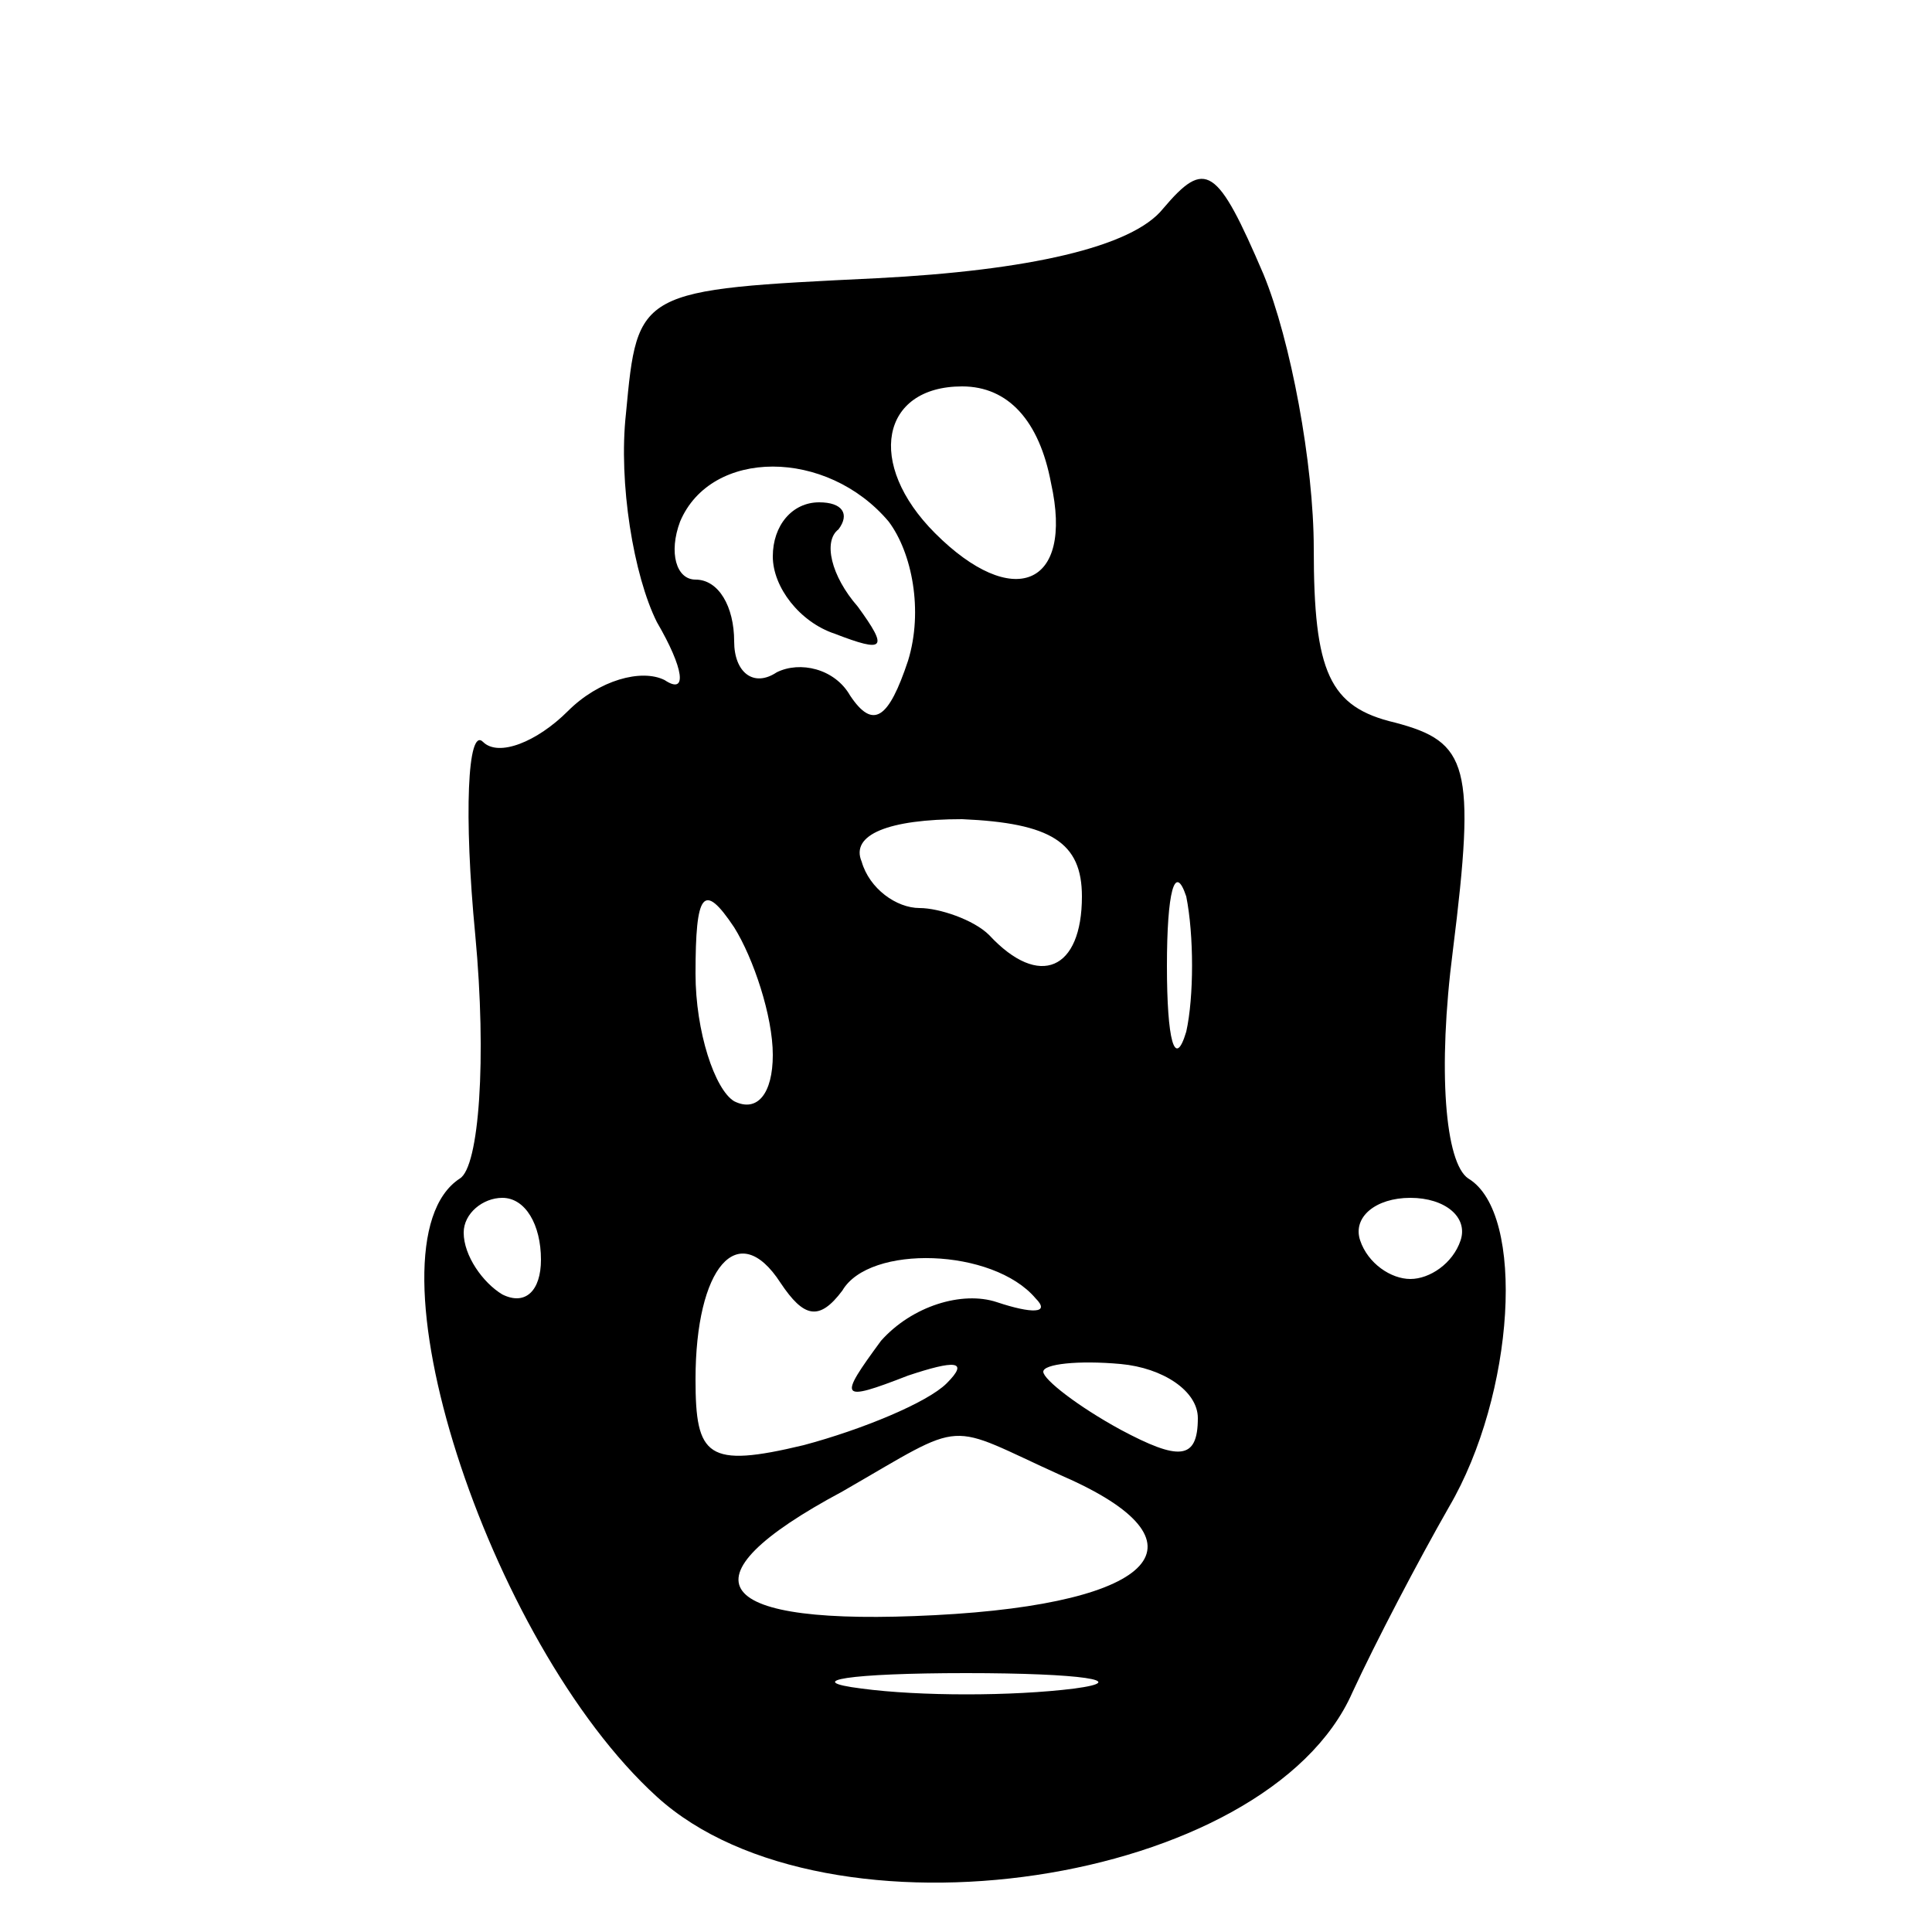
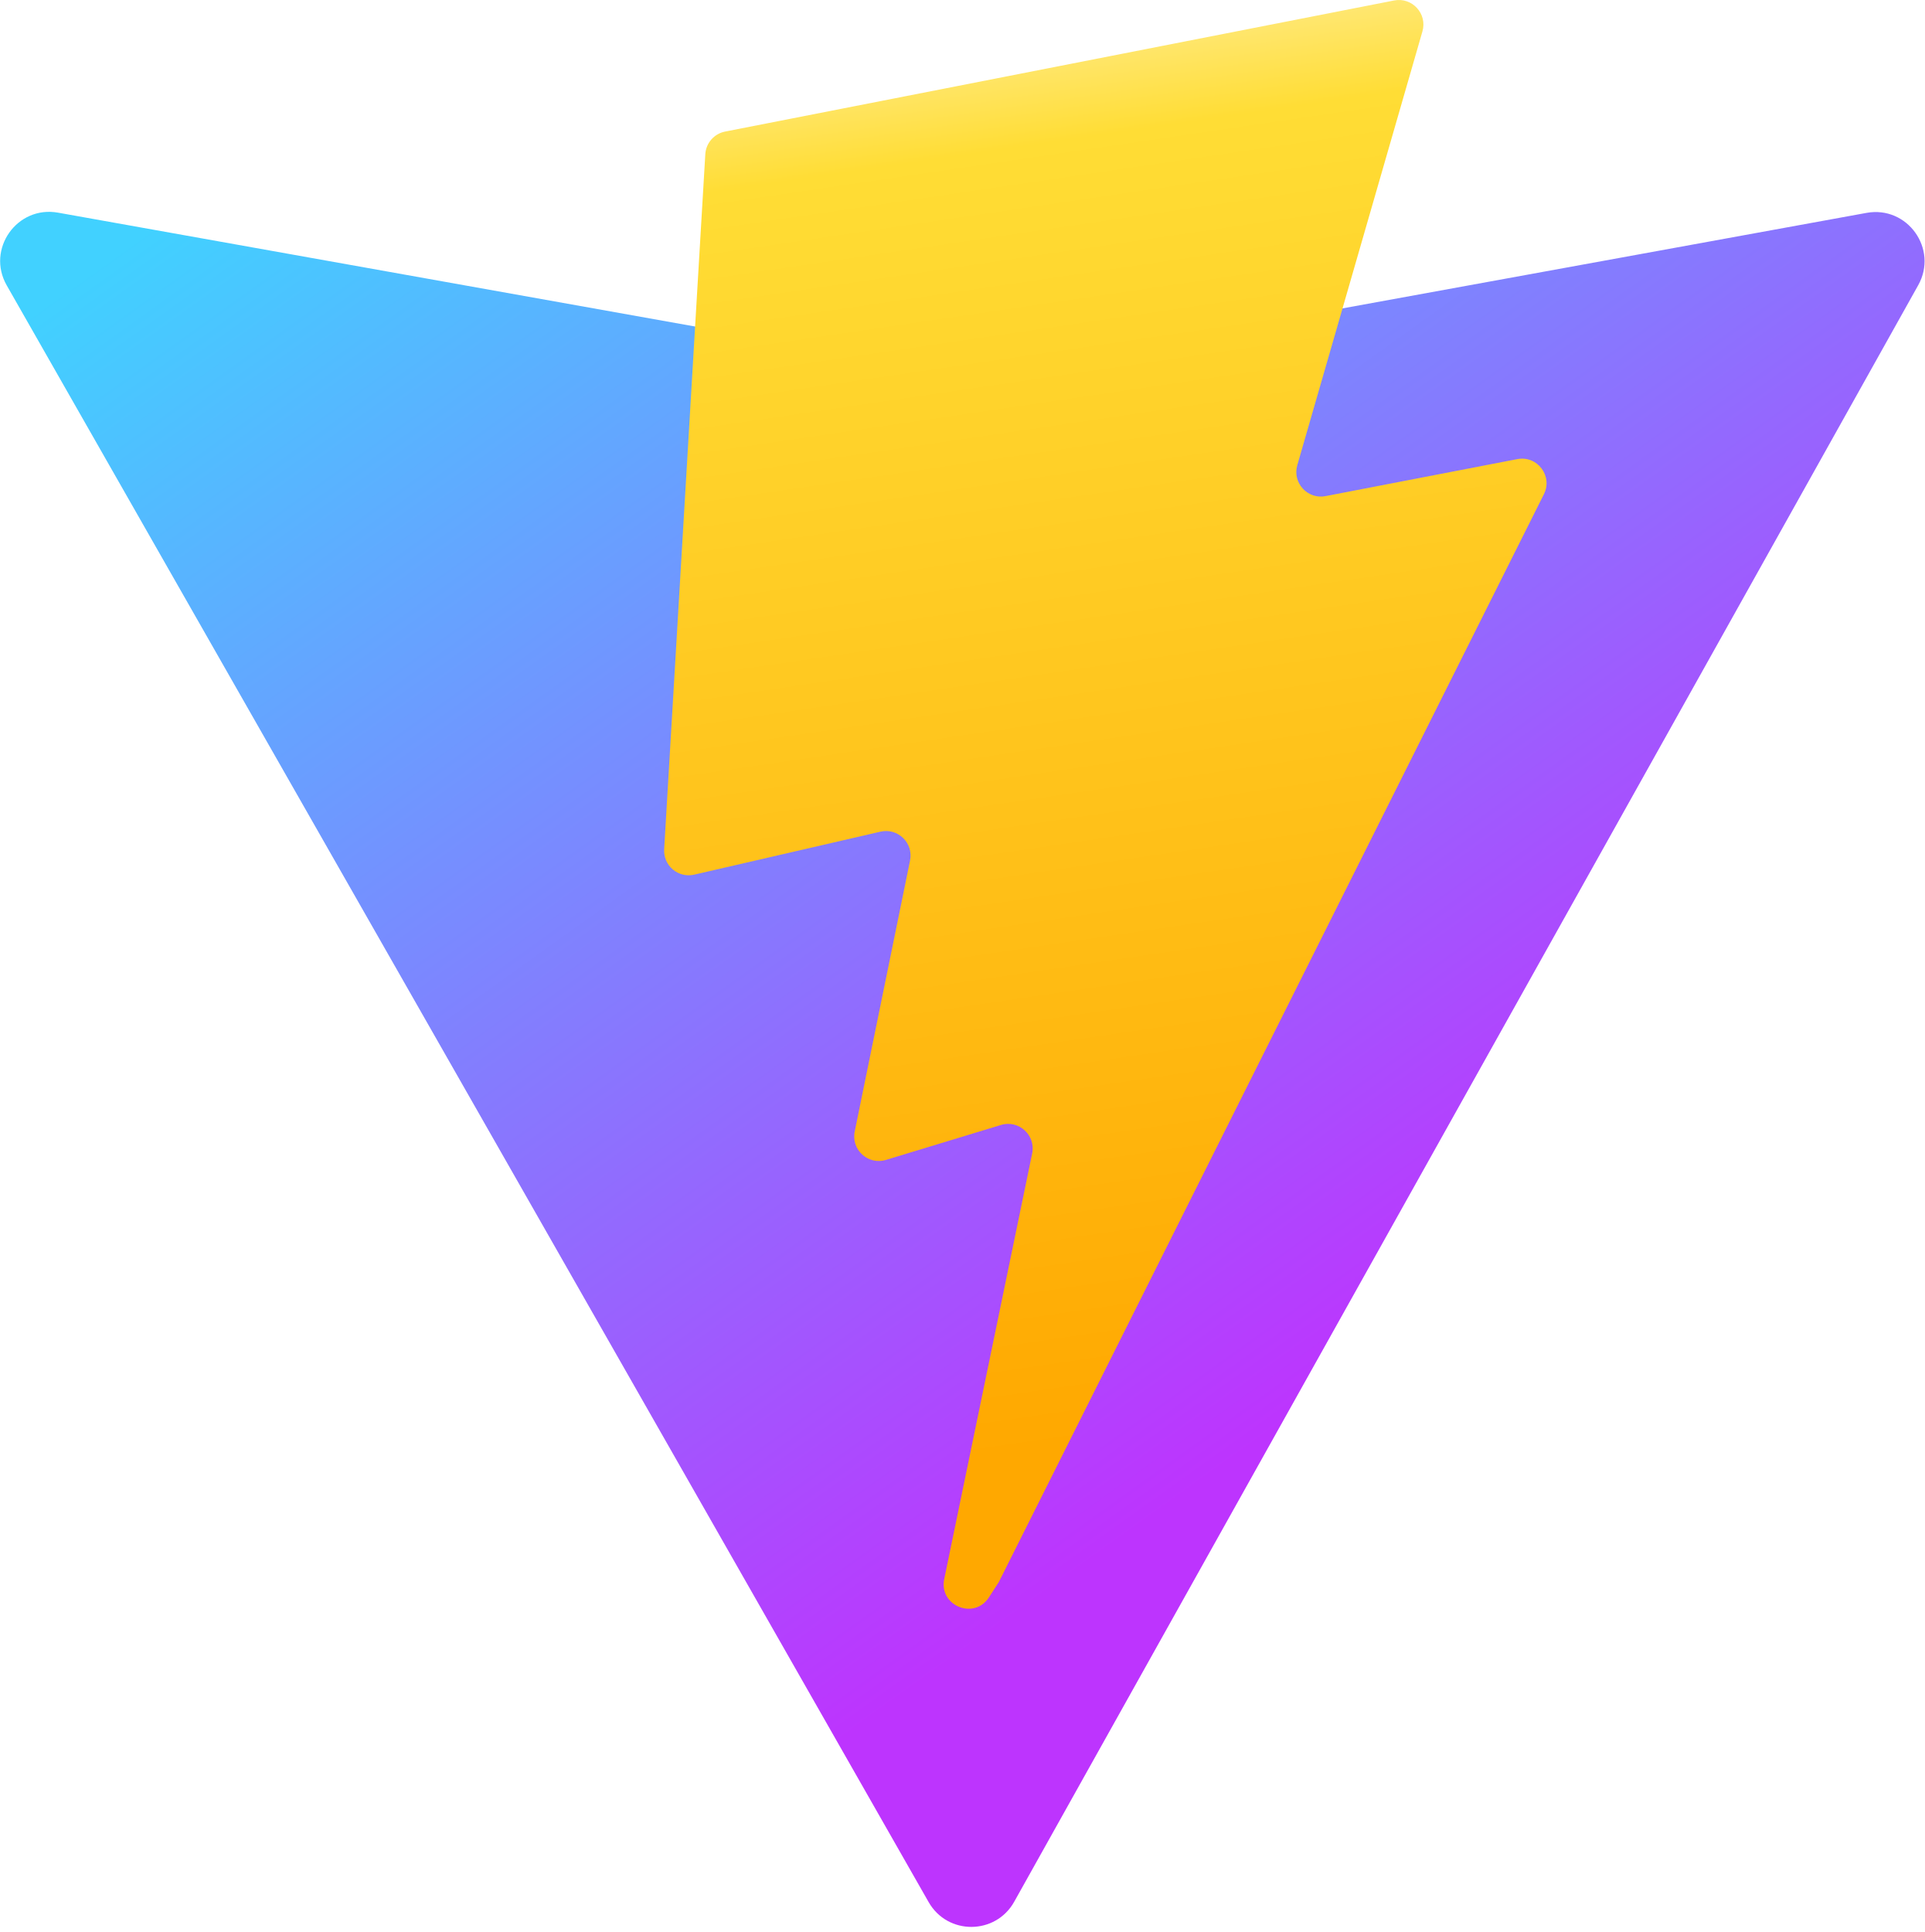
- <svg xmlns="http://www.w3.org/2000/svg" version="1.0" width="50pt" height="50pt" viewBox="0 0 50 50" preserveAspectRatio="xMidYMid meet">
-   <g transform="translate(0,50) scale(0.1,-0.1)" fill="#000000" stroke="none">
-     <path d="M301 446 c-8 -10 -35 -16 -74 -18 -62 -3 -62 -3 -65 -35 -2 -18 2 -42 8 -54 7 -12 8 -19 2 -15 -6 3 -17 0 -25 -8 -8 -8 -18 -12 -22 -8 -4 4 -5 -19 -2 -50 3 -32 1 -60 -4 -63 -26 -17 7 -120 51 -160 44 -40 158 -23 180 27 6 13 17 34 25 48 17 29 20 76 5 85 -6 4 -8 28 -4 59 6 48 4 54 -15 59 -17 4 -21 13 -21 45 0 22 -6 54 -13 71 -12 28 -15 30 -26 17z m-29 -71 c6 -27 -10 -33 -30 -13 -18 18 -14 38 7 38 12 0 20 -9 23 -25z m-42 -10 c6 -8 9 -23 5 -36 -5 -15 -9 -18 -15 -9 -4 7 -13 9 -19 6 -6 -4 -11 0 -11 8 0 9 -4 16 -10 16 -5 0 -7 7 -4 15 8 19 38 19 54 0z m50 -97 c0 -19 -11 -24 -24 -10 -4 4 -13 7 -18 7 -6 0 -13 5 -15 12 -3 7 7 11 26 11 23 -1 31 -6 31 -20z m27 -35 c-3 -10 -5 -2 -5 17 0 19 2 27 5 18 2 -10 2 -26 0 -35z m-107 -6 c0 -10 -4 -15 -10 -12 -5 3 -10 18 -10 33 0 21 2 24 10 12 5 -8 10 -23 10 -33z m-60 -53 c0 -8 -4 -12 -10 -9 -5 3 -10 10 -10 16 0 5 5 9 10 9 6 0 10 -7 10 -16z m238 5 c-2 -6 -8 -10 -13 -10 -5 0 -11 4 -13 10 -2 6 4 11 13 11 9 0 15 -5 13 -11z m-160 -13 c7 12 39 11 50 -2 4 -4 -1 -4 -10 -1 -9 3 -22 -1 -30 -10 -11 -15 -11 -16 7 -9 12 4 16 4 10 -2 -5 -5 -22 -12 -37 -16 -25 -6 -28 -3 -28 17 0 29 11 42 22 25 6 -9 10 -10 16 -2z m92 -33 c0 -11 -5 -11 -20 -3 -11 6 -20 13 -20 15 0 2 9 3 20 2 11 -1 20 -7 20 -14z m-35 -15 c39 -17 25 -33 -33 -36 -58 -3 -67 9 -24 32 33 19 26 18 57 4z m3 -55 c-16 -2 -40 -2 -55 0 -16 2 -3 4 27 4 30 0 43 -2 28 -4z" />
-     <path d="M200 356 c0 -8 7 -17 16 -20 13 -5 14 -4 6 7 -7 8 -9 17 -5 20 3 4 1 7 -5 7 -7 0 -12 -6 -12 -14z" />
-   </g>
+ <svg xmlns="http://www.w3.org/2000/svg" aria-hidden="true" role="img" class="iconify iconify--logos" width="31.88" height="32" preserveAspectRatio="xMidYMid meet" viewBox="0 0 256 257">
+   <defs>
+     <linearGradient id="IconifyId1813088fe1fbc01fb466" x1="-.828%" x2="57.636%" y1="7.652%" y2="78.411%">
+       <stop offset="0%" stop-color="#41D1FF" />
+       <stop offset="100%" stop-color="#BD34FE" />
+     </linearGradient>
+     <linearGradient id="IconifyId1813088fe1fbc01fb467" x1="43.376%" x2="50.316%" y1="2.242%" y2="89.03%">
+       <stop offset="0%" stop-color="#FFEA83" />
+       <stop offset="8.333%" stop-color="#FFDD35" />
+       <stop offset="100%" stop-color="#FFA800" />
+     </linearGradient>
+   </defs>
+   <path fill="url(#IconifyId1813088fe1fbc01fb466)" d="M255.153 37.938L134.897 252.976c-2.483 4.44-8.862 4.466-11.382.048L.875 37.958c-2.746-4.814 1.371-10.646 6.827-9.67l120.385 21.517a6.537 6.537 0 0 0 2.322-.004l117.867-21.483c5.438-.991 9.574 4.796 6.877 9.62Z" />
+   <path fill="url(#IconifyId1813088fe1fbc01fb467)" d="M185.432.063L96.44 17.501a3.268 3.268 0 0 0-2.634 3.014l-5.474 92.456a3.268 3.268 0 0 0 3.997 3.378l24.777-5.718c2.318-.535 4.413 1.507 3.936 3.838l-7.361 36.047c-.495 2.426 1.782 4.5 4.151 3.78l15.304-4.649c2.372-.72 4.652 1.36 4.15 3.788l-11.698 56.621c-.732 3.542 3.979 5.473 5.943 2.437l1.313-2.028l72.516-144.72c1.215-2.423-.88-5.186-3.54-4.672l-25.505 4.922c-2.396.462-4.435-1.77-3.759-4.114l16.646-57.705c.677-2.35-1.37-4.583-3.769-4.113Z" />
</svg>
